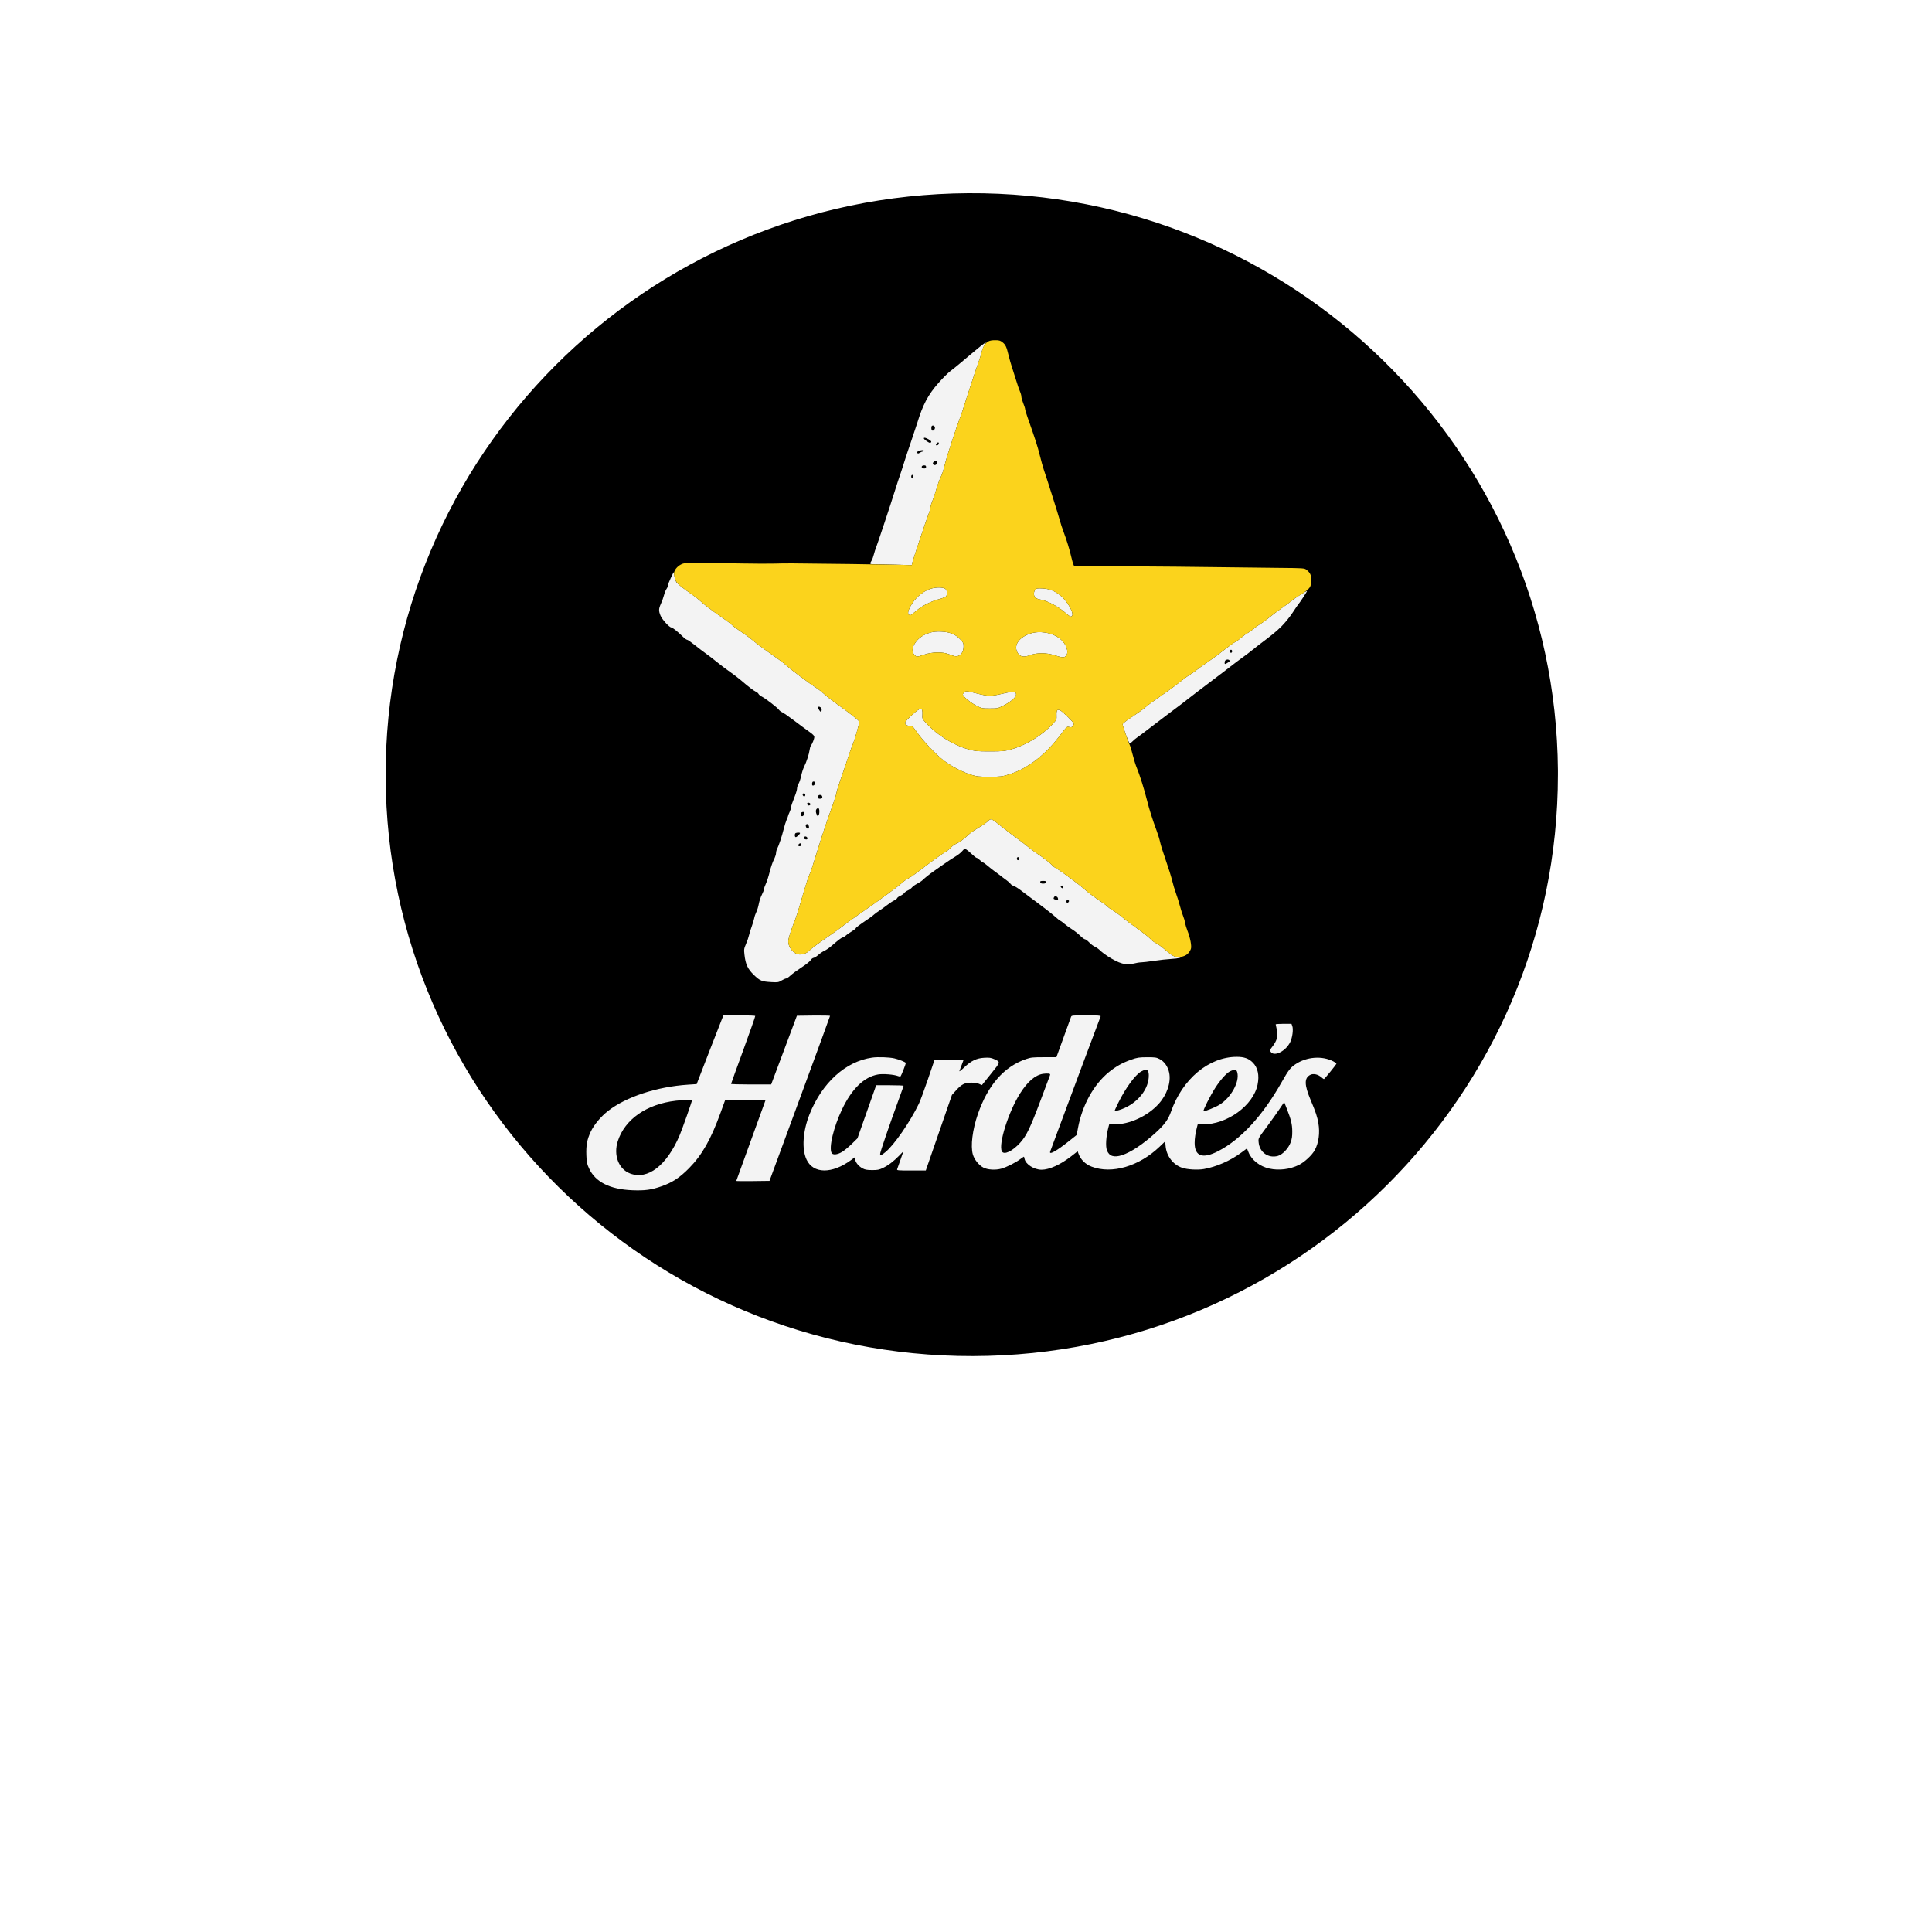
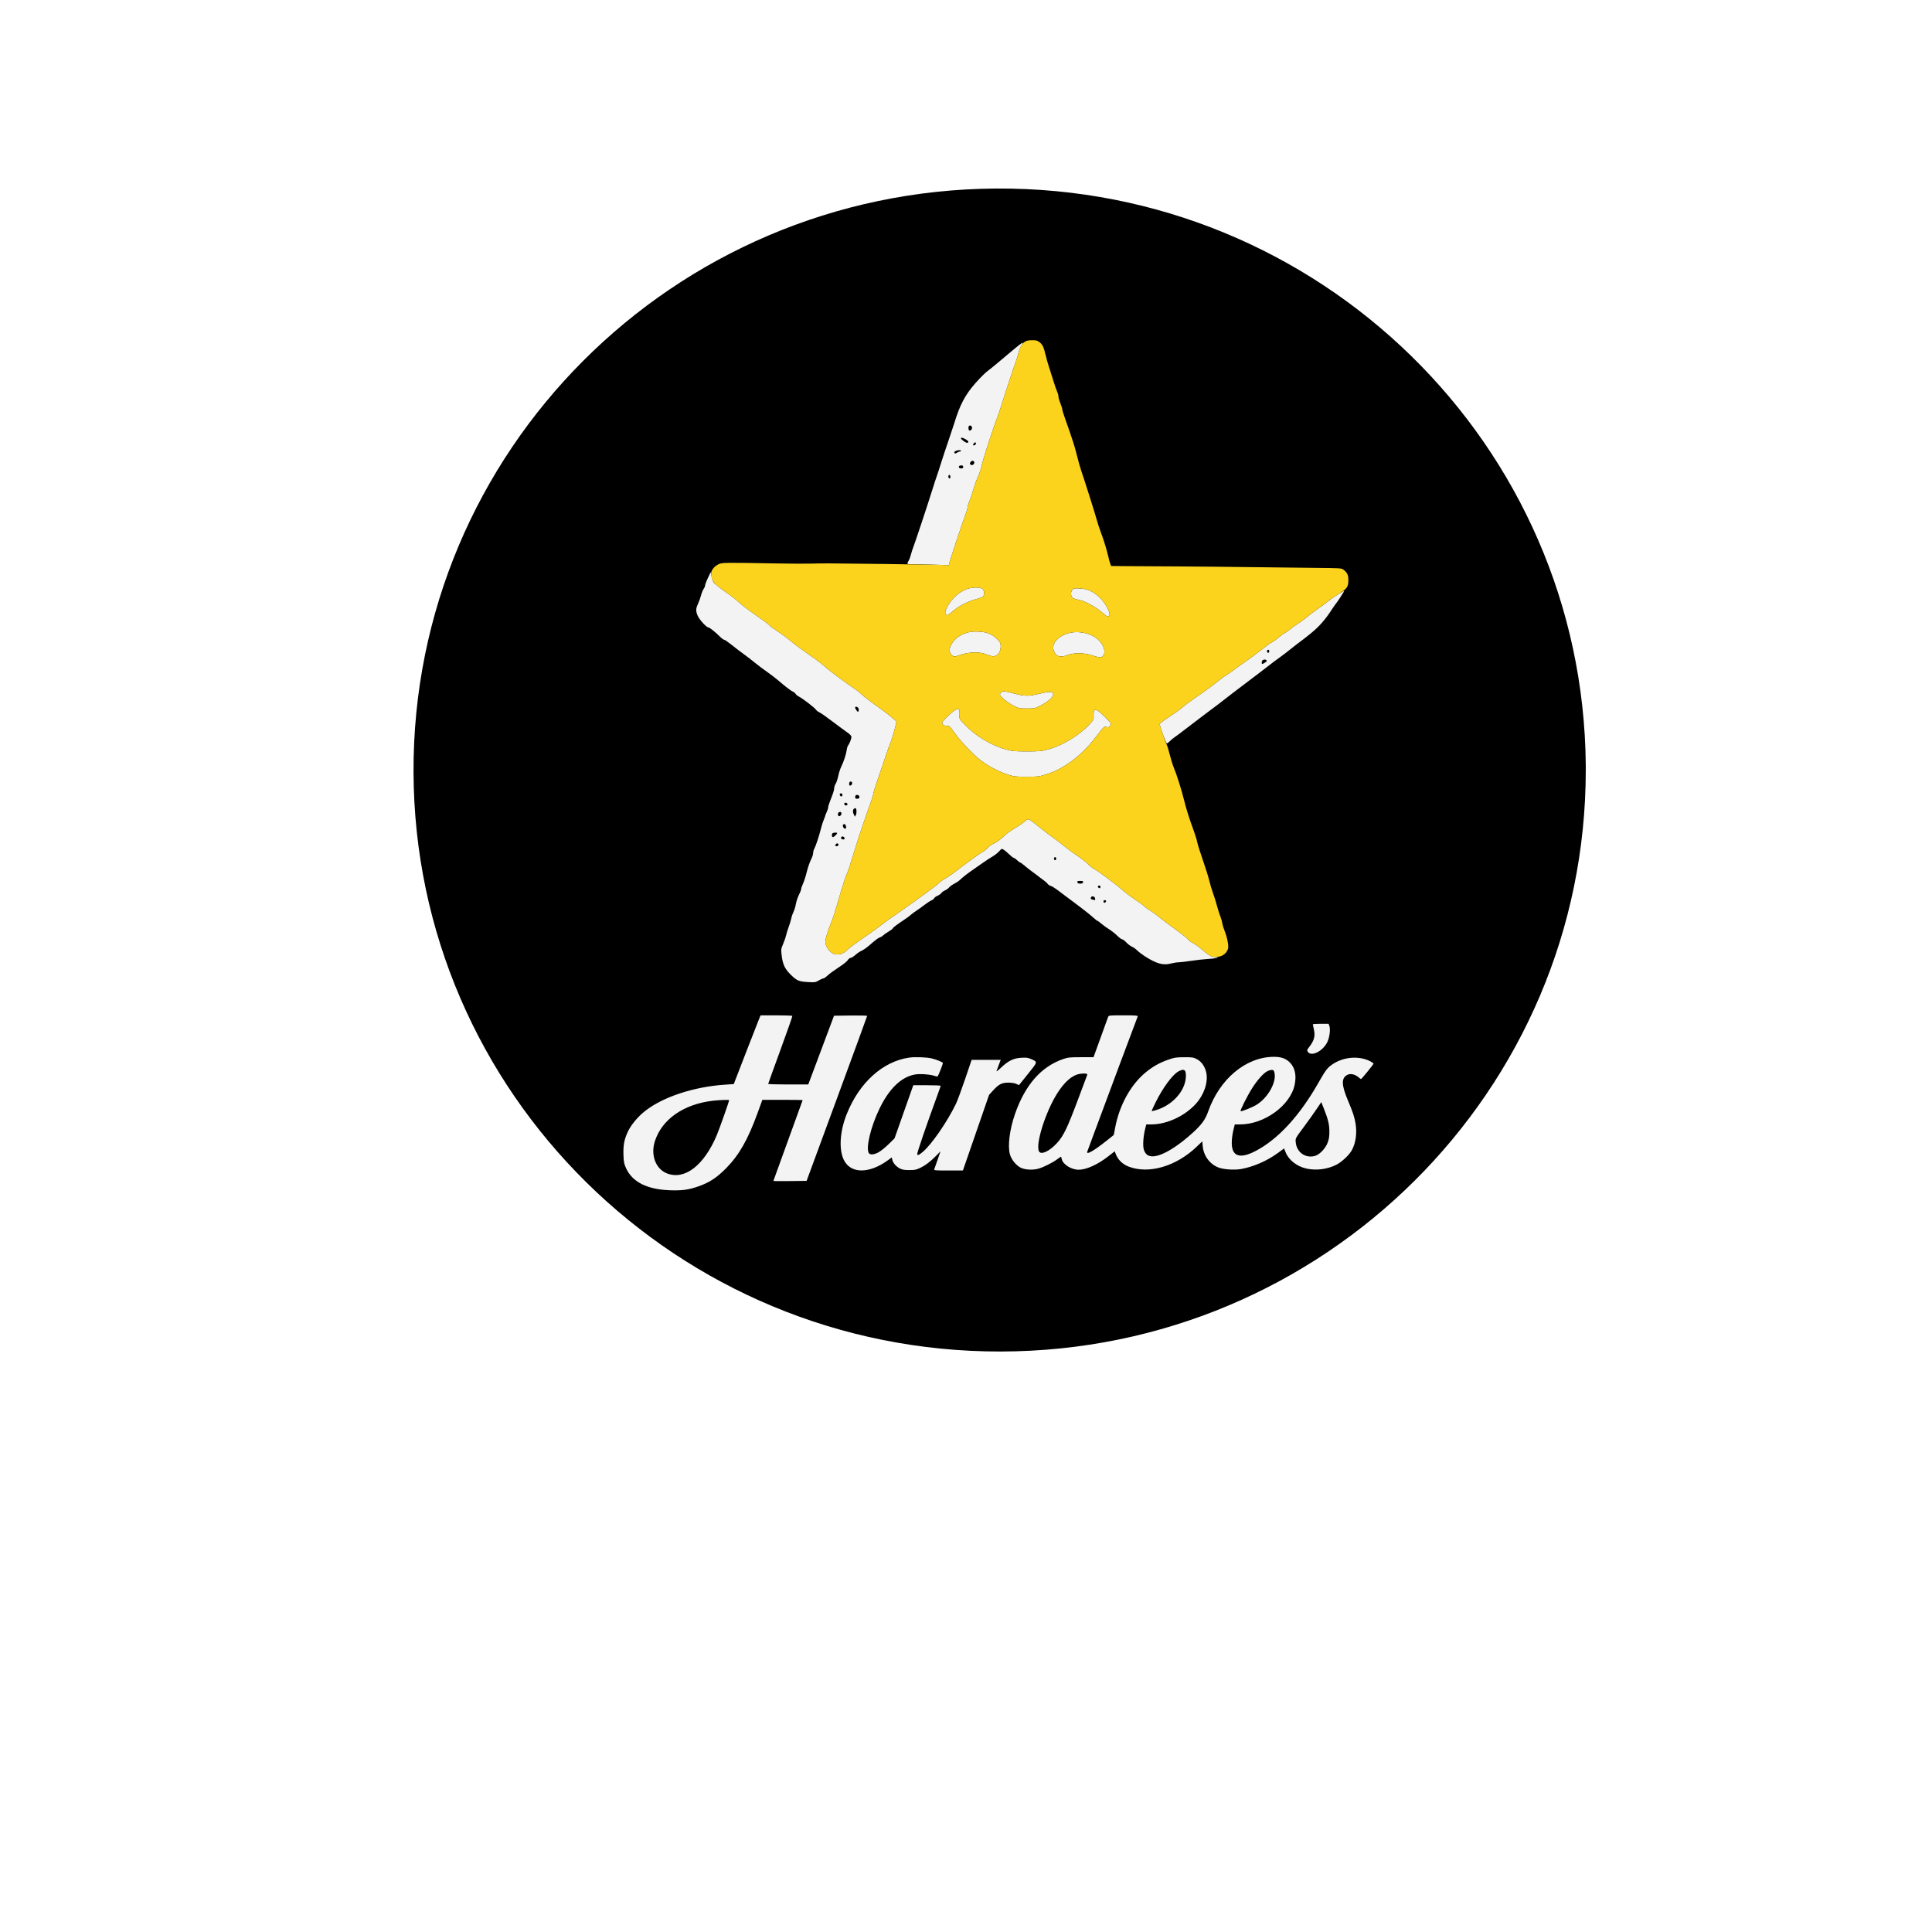
<svg xmlns="http://www.w3.org/2000/svg" viewBox="0 0 24 24" width="24pt" height="24pt" version="1.1" id="svg239" xml:space="preserve">
  <defs id="defs243">
    <clipPath id="clip1">
      <path d="M 4.293,1.98 H 19.621 V 17.664 H 4.293 Z m 0,0" id="path1094" />
    </clipPath>
  </defs>
-   <path style="fill:#000000;fill-opacity:1;stroke-width:2.785" id="path2106" d="M 19.353,9.623 A 7.281,7.223 0 0 1 12.086,16.846 7.281,7.223 0 0 1 4.791,9.651 7.281,7.223 0 0 1 12.029,2.4 7.281,7.223 0 0 1 19.353,9.567" />
-   <g id="g522" transform="matrix(0.00931903,0,0,0.00954144,7.282546,4.226027)">
+   <path style="fill:#000000;fill-opacity:1;stroke-width:2.785" id="path2106" d="M 19.699,9.565 A 7.281,7.223 0 0 1 12.432,16.789 7.281,7.223 0 0 1 5.137,9.594 7.281,7.223 0 0 1 12.375,2.342 7.281,7.223 0 0 1 19.699,9.509" />
+   <g id="g522" transform="matrix(0.00931903,0,0,0.00954144,7.74353,4.226027)">
    <path d="m 530.565,4.184 c -1.065,0.617 -4.477,3.191 -7.583,5.719 -3.106,2.529 -7.86,6.391 -10.565,8.583 -2.704,2.192 -8.742,7.16 -13.417,11.04 -4.675,3.88 -10.893,8.785 -13.818,10.899 -2.926,2.115 -9.944,8.952 -15.597,15.192 -13.806,15.24 -20.983,28.465 -28.424,52.383 -1.113,3.575 -4.797,14.375 -8.188,24 -3.391,9.625 -7.298,21.1 -8.682,25.5 -1.383,4.4 -3.296,10.25 -4.249,13 -0.954,2.75 -2.98,8.6 -4.503,13 -1.524,4.4 -3.81,11.375 -5.081,15.5 -3.365,10.923 -22.399,66.89 -24.146,71 -0.819,1.925 -2.147,5.975 -2.951,9 -0.805,3.025 -2.036,6.4 -2.737,7.5 -2.974,4.67 -2.746,5.199 2.216,5.124 2.563,-0.038 15.121,0.228 27.906,0.593 l 23.246,0.663 0.545,-2.69 c 0.777,-3.84 18.745,-56.396 22.8,-66.69 0.866,-2.2 1.595,-5.069 1.619,-6.375 0.024,-1.306 1.165,-4.906 2.535,-8 1.369,-3.094 3.644,-9.675 5.054,-14.625 1.41,-4.95 3.853,-11.7 5.429,-15 2.944,-6.163 4.081,-9.59 6.635,-20 1.853,-7.55 15.741,-48.994 19.087,-56.955 1.376,-3.276 3.982,-10.701 5.79,-16.5 1.808,-5.8 4.249,-13.245 5.423,-16.545 1.174,-3.3 4.128,-12.075 6.563,-19.5 2.436,-7.425 5.757,-16.992 7.381,-21.26 1.624,-4.267 3.494,-10.117 4.155,-13 0.662,-2.882 2.287,-6.927 3.612,-8.99 1.325,-2.062 2.289,-3.736 2.144,-3.72 -0.145,0.017 -1.135,0.536 -2.199,1.154 m -69.864,107.448 c -1.072,1.072 -0.834,5.168 0.343,5.895 1.607,0.993 4.088,-1.603 3.754,-3.929 -0.299,-2.085 -2.785,-3.278 -4.097,-1.966 M 450,127.75 c 0,1.503 7.149,6.407 8.554,5.867 2.333,-0.895 1.687,-2.277 -2.111,-4.518 -3.601,-2.125 -6.443,-2.72 -6.443,-1.349 m 16.98,6.774 c -0.696,0.838 -0.995,1.794 -0.666,2.124 1.024,1.024 3.686,-0.505 3.686,-2.117 0,-1.958 -1.398,-1.962 -3.02,-0.007 m -22.48,9.189 c -2.725,0.656 -3.866,1.885 -3.02,3.254 0.509,0.824 1.365,0.709 3.077,-0.413 1.305,-0.855 3.063,-1.554 3.908,-1.554 0.844,0 1.535,-0.45 1.535,-1 0,-1.028 -1.987,-1.132 -5.5,-0.287 m 18.7,14.487 c -1.691,1.691 -1.49,3.475 0.478,4.23 2.124,0.815 4.793,-1.761 3.99,-3.852 -0.719,-1.875 -2.796,-2.05 -4.468,-0.378 m -15.7,5.8 c -0.994,1.608 0.425,3 3.059,3 1.774,0 2.441,-0.546 2.441,-2 0,-1.454 -0.667,-2 -2.441,-2 -1.343,0 -2.719,0.45 -3.059,1 m -14.096,12.389 c -0.652,1.699 0.225,3.611 1.655,3.611 1.261,0 1.207,-3.718 -0.066,-4.504 -0.554,-0.343 -1.269,0.059 -1.589,0.893 M 112.72,309.514 c -2.046,4.136 -3.72,8.43 -3.72,9.543 0,1.113 -0.887,3.243 -1.97,4.733 -1.084,1.491 -2.616,5.185 -3.404,8.21 -0.788,3.025 -2.597,7.975 -4.02,11 -3.135,6.666 -3.228,9.379 -0.539,15.667 2.17,5.074 11.788,15.333 14.375,15.333 1.562,0 9.117,5.924 15.622,12.25 2.121,2.063 4.53,3.75 5.354,3.75 0.824,0 5.346,3.038 10.048,6.75 4.703,3.712 11.488,8.775 15.077,11.25 3.59,2.475 10.172,7.425 14.627,11 4.456,3.575 12.203,9.29 17.216,12.699 5.012,3.409 11.814,8.478 15.114,11.264 9.492,8.014 16.769,13.455 19.778,14.789 1.528,0.677 3.046,1.929 3.373,2.782 0.328,0.853 2.426,2.485 4.664,3.627 5.259,2.683 20.57,14.23 22.475,16.95 0.809,1.155 2.875,2.694 4.591,3.419 1.715,0.725 8.888,5.602 15.94,10.836 7.052,5.235 15.939,11.649 19.75,14.253 5.176,3.536 6.929,5.313 6.929,7.024 0,2.406 -2.594,8.807 -4.602,11.357 -0.65,0.825 -1.398,3.3 -1.664,5.5 -0.616,5.107 -4.142,15.643 -7.266,21.713 -1.334,2.592 -3.092,7.91 -3.907,11.817 -0.815,3.908 -2.4,8.591 -3.521,10.406 -1.122,1.815 -2.04,4.514 -2.04,5.997 0,1.483 -0.838,4.805 -1.863,7.382 -4.911,12.349 -6.14,15.874 -6.171,17.704 -0.019,1.09 -0.903,3.781 -1.966,5.981 -1.063,2.2 -1.947,4.401 -1.966,4.89 -0.019,0.49 -0.88,2.74 -1.913,5 -1.033,2.261 -2.79,7.71 -3.904,12.11 -2.37,9.365 -6.631,21.875 -8.737,25.654 -0.814,1.46 -1.48,4.002 -1.48,5.649 0,1.647 -1.339,5.54 -2.976,8.652 -1.637,3.111 -4.126,10.245 -5.531,15.851 -1.405,5.607 -3.666,12.489 -5.024,15.294 -1.358,2.804 -2.47,5.954 -2.471,7 -10e-4,1.045 -1.313,4.387 -2.916,7.427 -1.602,3.039 -3.437,8.415 -4.077,11.945 -0.64,3.531 -2.107,8.244 -3.259,10.474 -1.153,2.23 -2.423,5.854 -2.822,8.054 -0.4,2.2 -1.928,7.15 -3.396,11 -1.467,3.85 -3.075,8.923 -3.572,11.274 -0.498,2.35 -2.252,7.343 -3.899,11.096 -2.827,6.441 -2.946,7.237 -2.136,14.226 1.448,12.495 4.246,18.404 12.391,26.163 8.147,7.762 10.597,8.753 23.399,9.464 8.611,0.479 9.503,0.341 13.679,-2.105 2.456,-1.44 5.184,-2.618 6.06,-2.618 0.877,0 3.498,-1.754 5.824,-3.898 2.325,-2.144 8.953,-6.876 14.727,-10.516 5.796,-3.653 11.205,-7.842 12.075,-9.352 0.872,-1.514 2.653,-2.891 3.99,-3.085 1.329,-0.193 4.143,-1.912 6.255,-3.82 2.112,-1.908 5.716,-4.29 8.009,-5.294 2.294,-1.003 6.498,-3.784 9.344,-6.18 10.262,-8.638 12.892,-10.582 15.339,-11.336 1.368,-0.422 3.246,-1.562 4.174,-2.534 0.928,-0.971 4.145,-3.172 7.149,-4.891 3.004,-1.719 5.703,-3.752 5.997,-4.518 0.47,-1.225 3.707,-3.567 18.591,-13.451 1.967,-1.306 4.569,-3.279 5.783,-4.384 1.215,-1.105 4.429,-3.412 7.144,-5.125 2.715,-1.714 7.487,-5.063 10.603,-7.442 3.117,-2.38 7.161,-4.951 8.985,-5.713 1.825,-0.763 3.592,-2.099 3.926,-2.969 0.334,-0.87 2.293,-2.287 4.355,-3.148 2.061,-0.861 4.376,-2.464 5.144,-3.561 0.769,-1.097 2.992,-2.66 4.94,-3.475 1.949,-0.814 4.367,-2.527 5.373,-3.806 1.007,-1.28 4.116,-3.466 6.91,-4.858 2.793,-1.392 6.137,-3.569 7.429,-4.838 2.62,-2.57 9.282,-7.774 14.229,-11.115 1.784,-1.205 7.859,-5.371 13.5,-9.257 5.64,-3.886 12.807,-8.511 15.926,-10.278 3.12,-1.767 7.093,-4.832 8.83,-6.81 2.88,-3.28 3.367,-3.487 5.505,-2.343 1.29,0.69 4.68,3.447 7.533,6.126 2.854,2.679 5.745,4.871 6.426,4.871 0.681,0 2.651,1.35 4.378,3 1.726,1.65 3.566,3 4.087,3 0.522,0 2.973,1.687 5.448,3.75 2.474,2.063 6.371,5.1 8.658,6.75 8.987,6.483 10.521,7.614 12.065,8.897 0.881,0.731 3.283,2.471 5.337,3.867 2.054,1.396 4.361,3.431 5.125,4.523 0.765,1.091 2.635,2.297 4.156,2.679 1.522,0.382 5.92,3.057 9.774,5.944 3.854,2.888 9.932,7.35 13.507,9.915 3.575,2.565 7.4,5.346 8.5,6.18 1.1,0.834 6.05,4.502 11,8.152 4.95,3.649 11.186,8.594 13.858,10.989 2.672,2.395 5.232,4.354 5.689,4.354 0.457,0 2.833,1.688 5.278,3.75 2.446,2.063 7.059,5.325 10.251,7.25 3.192,1.925 8.014,5.638 10.715,8.25 2.701,2.612 5.654,4.75 6.56,4.751 0.907,0 3.425,1.831 5.595,4.068 2.17,2.237 5.545,4.734 7.5,5.548 1.955,0.814 5.129,3.015 7.054,4.89 1.925,1.876 6.425,5.246 10,7.489 15.485,9.718 24.535,12.216 34.712,9.579 3.342,-0.866 7.812,-1.577 9.932,-1.58 2.121,-0.003 9.931,-0.895 17.356,-1.982 7.425,-1.086 17.55,-2.17 22.5,-2.408 10.212,-0.49 17.441,-2.427 9.5,-2.545 -5.28,-0.079 -7.945,-1.563 -18.035,-10.043 -4.106,-3.45 -9.265,-7.058 -11.465,-8.018 -2.2,-0.959 -5.394,-3.264 -7.098,-5.122 -1.704,-1.857 -6.429,-5.712 -10.5,-8.566 -13.301,-9.324 -24.315,-17.43 -29.043,-21.374 -2.552,-2.13 -7.317,-5.44 -10.589,-7.358 -3.271,-1.917 -6.583,-4.255 -7.359,-5.196 -0.776,-0.94 -6.361,-4.951 -12.411,-8.913 -6.05,-3.961 -13.9,-9.746 -17.445,-12.854 -7.705,-6.754 -32.478,-24.77 -37.788,-27.481 -2.072,-1.057 -4.667,-2.925 -5.767,-4.15 -2.741,-3.054 -12.913,-10.838 -18.989,-14.531 -2.756,-1.676 -8.964,-6.176 -13.796,-10 -4.831,-3.825 -12.042,-9.204 -16.023,-11.954 -3.981,-2.75 -12.178,-8.869 -18.215,-13.598 -15.201,-11.906 -14.614,-11.677 -19.233,-7.503 -2.095,1.893 -7.845,5.761 -12.777,8.597 -4.932,2.835 -10.542,6.621 -12.467,8.414 -6.601,6.147 -12.504,10.414 -16.754,12.111 -2.339,0.935 -5.44,3.109 -6.89,4.833 -1.451,1.723 -5.047,4.486 -7.992,6.14 -4.694,2.635 -17.365,11.637 -39.1,27.777 -3.533,2.623 -8.301,5.709 -10.594,6.856 -2.294,1.147 -5.745,3.541 -7.67,5.321 -4.85,4.483 -28.574,21.495 -53,38.005 -11.275,7.62 -22.525,15.508 -25,17.529 -2.475,2.02 -9,6.691 -14.5,10.381 -18.527,12.427 -27.983,19.227 -31.083,22.35 -3.801,3.831 -9.902,5.794 -15.021,4.833 -5.105,-0.957 -10.836,-6.765 -12.416,-12.582 -1.061,-3.904 -0.942,-5.389 0.948,-11.845 1.189,-4.059 3.754,-11.259 5.7,-16 3.714,-9.048 4.177,-10.468 13.073,-40.119 3.053,-10.175 6.538,-20.525 7.746,-23 2.015,-4.131 3.842,-9.574 13.927,-41.5 3.943,-12.483 11.741,-34.875 17.572,-50.464 2.168,-5.795 4.234,-12.336 4.59,-14.536 0.357,-2.2 2.598,-9.4 4.98,-16 2.382,-6.6 5.312,-14.925 6.511,-18.5 5.451,-16.254 8.899,-25.882 10.924,-30.5 2.148,-4.896 8.049,-25.287 8.049,-27.811 0,-1.341 -14.575,-12.545 -31.5,-24.214 -5.5,-3.793 -12.168,-8.916 -14.819,-11.386 -2.65,-2.47 -7.033,-5.863 -9.738,-7.54 -8.553,-5.3 -35.277,-24.725 -39.443,-28.67 -2.2,-2.083 -7.468,-6.171 -11.707,-9.083 -20.552,-14.121 -26.82,-18.61 -33.147,-23.739 -3.77,-3.057 -8.495,-6.64 -10.5,-7.964 -13.288,-8.772 -17.313,-11.622 -18.877,-13.364 -0.973,-1.085 -6.719,-5.297 -12.769,-9.361 -13.566,-9.113 -24.694,-17.37 -29.998,-22.259 -2.214,-2.041 -6.945,-5.668 -10.514,-8.06 -11.616,-7.788 -19.459,-13.866 -20.94,-16.231 -0.799,-1.275 -1.938,-4.682 -2.53,-7.57 l -1.077,-5.253 -3.721,7.519 m 345.494,14.377 c -10.696,3.695 -20.631,12.432 -26.464,23.274 -3.114,5.789 -3.518,9.603 -1.114,10.526 1.81,0.694 1.677,0.774 9.975,-5.993 7.427,-6.056 19.556,-11.981 29.871,-14.592 4.507,-1.141 8.534,-2.776 9.25,-3.754 1.887,-2.581 1.535,-7.085 -0.732,-9.352 -2.642,-2.642 -13.291,-2.698 -20.786,-0.109 m 140.369,1.012 c -2.378,2.634 -2.476,7.452 -0.204,9.964 0.942,1.04 3.541,2.184 5.774,2.542 10.49,1.677 24.254,8.748 35.506,18.239 5.776,4.871 6.826,5.182 8.288,2.451 1.595,-2.98 -4.978,-15.13 -11.962,-22.114 -8.217,-8.217 -16.798,-12.229 -27.33,-12.779 -7.344,-0.384 -8.346,-0.215 -10.072,1.697 m 352.89,6.766 c -4.935,3.056 -10.098,6.571 -11.473,7.813 -1.375,1.241 -7.225,5.466 -13,9.389 -5.775,3.924 -13.2,9.382 -16.5,12.131 -3.3,2.748 -8.475,6.424 -11.5,8.169 -3.025,1.744 -7.167,4.65 -9.205,6.457 -2.038,1.807 -5.484,4.193 -7.659,5.303 -2.175,1.109 -6.061,3.84 -8.636,6.069 -2.575,2.229 -6.553,5.004 -8.841,6.167 -2.287,1.163 -8.884,5.813 -14.659,10.333 -5.775,4.521 -15.349,11.412 -21.275,15.314 -5.927,3.901 -12.677,8.612 -15,10.468 -2.324,1.856 -6.273,4.544 -8.776,5.972 -2.503,1.429 -9.179,6.224 -14.835,10.657 -5.656,4.433 -16.883,12.431 -24.949,17.775 -8.066,5.343 -16.841,11.64 -19.5,13.994 -2.659,2.353 -10.647,7.973 -17.75,12.488 -7.103,4.516 -12.915,8.868 -12.915,9.672 0,3.032 8.32,25.16 9.46,25.16 0.655,0 2.282,-1.174 3.616,-2.61 1.333,-1.435 4.674,-4.132 7.424,-5.991 2.75,-1.86 6.884,-4.849 9.186,-6.641 2.302,-1.792 8.152,-6.149 13,-9.683 4.848,-3.534 12.112,-8.934 16.142,-12 4.03,-3.066 8.981,-6.7 11.002,-8.075 2.021,-1.375 6.149,-4.406 9.172,-6.735 3.024,-2.33 7.298,-5.574 9.498,-7.21 2.2,-1.636 6.7,-5.028 10,-7.538 3.3,-2.51 9.556,-7.141 13.902,-10.291 4.346,-3.149 14.193,-10.451 21.881,-16.226 7.689,-5.775 15.608,-11.722 17.598,-13.215 1.991,-1.494 6.319,-4.599 9.619,-6.9 3.3,-2.302 8.006,-5.805 10.457,-7.785 2.451,-1.98 6.599,-5.175 9.218,-7.1 18.69,-13.742 23.232,-17.364 30.4,-24.248 4.653,-4.468 11.01,-12.097 15,-18.003 3.809,-5.637 7.187,-10.474 7.507,-10.749 1.405,-1.206 12.114,-17.137 11.759,-17.492 -0.217,-0.217 -4.432,2.106 -9.368,5.161 M 459.23,380.494 c -9.934,2.781 -16.528,7.221 -21.198,14.272 -3.891,5.874 -4.101,11.255 -0.577,14.779 3.029,3.03 3.215,3.027 13.045,-0.184 10.682,-3.49 24.34,-3.765 32.5,-0.655 8.428,3.212 10.694,3.503 13.992,1.798 3.868,-2 6.008,-6.274 6.008,-12.002 0,-4.159 -0.458,-5.056 -4.809,-9.406 -6.377,-6.377 -13.872,-9.273 -25.191,-9.733 -5.454,-0.221 -10.388,0.184 -13.77,1.131 m 131.717,1.735 c -14.248,4.981 -21.07,14.832 -16.453,23.76 3.299,6.379 8.235,7.424 18.041,3.817 8.148,-2.998 21.16,-2.924 30.965,0.174 10.606,3.352 13.692,3.57 15.906,1.124 4.512,-4.986 0.607,-15.948 -8.031,-22.544 -10.656,-8.136 -27.652,-10.798 -40.428,-6.331 M 858,405 c 0,1.111 0.667,2 1.5,2 0.833,0 1.5,-0.889 1.5,-2 0,-1.111 -0.667,-2 -1.5,-2 -0.833,0 -1.5,0.889 -1.5,2 m -4.75,11.083 c -1.525,0.578 -2.25,1.677 -2.25,3.41 0,2.508 0.057,2.529 2.937,1.04 1.615,-0.835 3.185,-1.921 3.489,-2.413 0.979,-1.584 -1.798,-2.938 -4.176,-2.037 m -349.679,42.488 c -0.864,0.865 -1.571,2.072 -1.571,2.684 0,2.361 9.86,10.427 17.413,14.245 7.748,3.916 8.135,4 18.5,4 10.287,0 10.806,-0.11 18.325,-3.863 9.625,-4.805 16.762,-10.872 16.762,-14.247 0,-4.324 -3.38,-4.58 -17.456,-1.323 -15.855,3.669 -19.778,3.661 -34.544,-0.067 -13.651,-3.446 -15.278,-3.58 -17.429,-1.429 M 309,478.316 c 0,0.804 0.867,2.525 1.926,3.823 1.817,2.228 1.967,2.255 2.659,0.475 0.403,-1.037 0.276,-2.612 -0.283,-3.5 -1.337,-2.123 -4.302,-2.673 -4.302,-0.798 m 125.017,9.778 c -4.96,4.451 -9.017,8.861 -9.017,9.8 0,2.692 2.094,4.106 6.083,4.106 3.482,0 4.03,0.479 10.012,8.75 8.115,11.22 25.193,28.816 35.24,36.309 10.066,7.506 24.91,15.114 36.238,18.572 8.128,2.481 10.359,2.725 24.927,2.725 14.51,0 16.818,-0.25 24.784,-2.683 12.286,-3.754 20.571,-7.704 31.656,-15.091 12.21,-8.137 24.913,-20.048 35.12,-32.929 12.549,-15.837 11.352,-14.721 15.007,-13.99 2.489,0.498 3.544,0.222 4.583,-1.199 0.743,-1.015 1.35,-2.377 1.35,-3.026 0,-1.697 -14.513,-15.669 -18.047,-17.375 -4.142,-2 -5.352,-0.466 -5.073,6.429 0.222,5.498 0.173,5.601 -5.578,11.641 -13.711,14.399 -35.606,27.398 -54.802,32.535 -9.135,2.445 -11.6,2.676 -28.5,2.676 -16.9,0 -19.365,-0.231 -28.5,-2.676 -19.453,-5.206 -40.959,-18.055 -55.342,-33.067 -6.32,-6.597 -6.341,-6.637 -6.016,-11.86 0.643,-10.341 -2.294,-10.267 -14.125,0.353 M 302.25,574.708 c -0.687,0.252 -1.25,1.579 -1.25,2.949 0,1.827 0.463,2.4 1.739,2.155 1.893,-0.365 2.962,-3.557 1.605,-4.793 -0.464,-0.423 -1.406,-0.563 -2.094,-0.311 m -13.514,15.89 c -0.974,0.973 0.363,3.402 1.871,3.402 0.766,0 1.393,-0.9 1.393,-2 0,-1.883 -1.948,-2.719 -3.264,-1.402 m 20.931,2.069 c -0.367,0.366 -0.667,1.491 -0.667,2.5 0,1.277 0.741,1.833 2.441,1.833 2.824,0 3.822,-1.152 2.955,-3.41 -0.614,-1.601 -3.49,-2.162 -4.729,-0.923 m -15.008,10.075 c -0.29,0.47 -0.152,1.46 0.306,2.201 1.014,1.641 4.376,0.581 3.785,-1.194 -0.5,-1.502 -3.351,-2.204 -4.091,-1.007 m 12.553,7.446 c -1.568,1.568 -1.489,4.685 0.198,7.73 l 1.34,2.418 1.185,-2.214 c 1.367,-2.554 1.058,-8.307 -0.473,-8.807 -0.57,-0.187 -1.583,0.206 -2.25,0.873 m -19.962,4.474 c -1.541,0.622 -1.647,3.975 -0.154,4.897 1.556,0.962 4.297,-2.093 3.572,-3.981 -0.622,-1.622 -1.251,-1.79 -3.418,-0.916 m 5.468,16.588 c -0.646,1.803 1.102,4.75 2.817,4.75 1.539,0 1.88,-1.756 0.858,-4.418 -0.724,-1.886 -3.042,-2.096 -3.675,-0.332 m -13.468,10.412 c -1.675,0.676 -1.609,5.338 0.076,5.338 1.344,0 5.674,-4.056 5.674,-5.314 0,-0.775 -3.849,-0.791 -5.75,-0.024 m 11.284,5.283 c -0.965,1.561 0.305,3.055 2.598,3.055 1.375,0 1.908,-0.552 1.68,-1.739 -0.384,-1.992 -3.305,-2.891 -4.278,-1.316 m -7.524,9.543 c -1.003,1.209 -0.919,1.61 0.445,2.133 1.97,0.756 4.071,-0.961 3.099,-2.534 -0.923,-1.493 -2.081,-1.362 -3.544,0.401 M 574,675 c 0,1.111 0.667,2 1.5,2 0.833,0 1.5,-0.889 1.5,-2 0,-1.111 -0.667,-2 -1.5,-2 -0.833,0 -1.5,0.889 -1.5,2 m 31.19,30.75 c 0.244,1.266 1.298,1.75 3.81,1.75 2.512,0 3.566,-0.484 3.81,-1.75 0.277,-1.439 -0.399,-1.75 -3.81,-1.75 -3.411,0 -4.087,0.311 -3.81,1.75 m 27.38,5.137 c -0.681,1.101 1.868,3.342 2.772,2.438 0.362,-0.362 0.658,-1.258 0.658,-1.992 0,-1.489 -2.578,-1.825 -3.43,-0.446 m -9.198,14.586 c -0.763,1.988 -0.569,2.188 2.967,3.076 2.569,0.645 2.803,0.489 2.498,-1.669 -0.406,-2.866 -4.501,-3.92 -5.465,-1.407 M 640,730.441 c 0,0.793 0.399,1.688 0.887,1.989 1.101,0.681 3.342,-1.868 2.438,-2.772 -1.19,-1.19 -3.325,-0.687 -3.325,0.783 M 181.114,883.25 c -1.818,4.257 -29.482,73.722 -32.358,81.25 l -1.527,4 -11.365,0.729 c -41.76,2.68 -82.89,15.895 -106.977,34.371 -9.566,7.338 -18.62,17.959 -22.88,26.84 -4.904,10.222 -6.34,17.772 -5.847,30.739 0.344,9.051 0.784,11.155 3.576,17.096 8.302,17.673 27.861,27.302 57.764,28.438 16.624,0.632 25.241,-0.506 38.762,-5.122 14.482,-4.942 24.347,-11.271 36.777,-23.591 17.355,-17.203 29.043,-37.297 42.027,-72.25 L 185.288,989 h 26.856 c 14.771,0 26.856,0.184 26.856,0.409 0,0.224 -8.775,23.867 -19.5,52.54 -10.725,28.673 -19.5,52.347 -19.5,52.611 0,0.263 9.963,0.357 22.14,0.209 l 22.139,-0.269 40.351,-107 c 22.193,-58.85 40.356,-107.346 40.361,-107.769 0.005,-0.423 -9.929,-0.648 -22.076,-0.5 l -22.086,0.269 -17.164,44.742 -17.165,44.742 -26.75,0.008 c -14.713,0.004 -26.726,-0.329 -26.696,-0.742 0.03,-0.413 7.387,-20.325 16.35,-44.25 8.962,-23.925 16.111,-43.837 15.886,-44.25 -0.224,-0.413 -9.847,-0.75 -21.385,-0.75 h -20.976 l -1.815,4.25 m 465.011,-2 c -0.454,1.237 -5.002,13.5 -10.108,27.25 l -9.283,25 h -16.617 c -14.731,0 -17.411,0.264 -23.617,2.33 -29.523,9.826 -51.058,33.817 -64.529,71.891 -7.136,20.166 -9.823,41.396 -6.631,52.378 1.926,6.624 7.975,13.996 14.032,17.101 5.774,2.96 16.53,3.55 24.207,1.327 7.197,-2.083 18.244,-7.509 24.673,-12.119 2.614,-1.875 4.92,-3.408 5.125,-3.408 0.205,0 0.64,1.336 0.967,2.969 1.402,7.009 12.726,14.031 22.627,14.031 10.132,0 25.117,-6.598 39.103,-17.216 l 8.967,-6.808 1,2.762 c 2.881,7.955 9.104,14.05 17.585,17.223 26.885,10.059 63.201,-0.311 90.557,-25.858 l 7.544,-7.046 0.559,6.161 c 1.182,13.031 9.919,24.215 22.08,28.261 6.877,2.289 20.747,3.055 29.069,1.606 16.524,-2.878 34.87,-10.703 49.188,-20.98 l 8.123,-5.831 2.16,5.212 c 4.165,10.05 15.148,18.359 27.814,21.043 12.785,2.709 27.138,0.99 39.067,-4.679 7.647,-3.634 17.869,-12.965 21.49,-19.617 5.139,-9.442 6.874,-22.369 4.672,-34.799 -1.523,-8.594 -3.445,-14.228 -10.173,-29.831 -8.761,-20.316 -8.875,-29.204 -0.427,-33.232 4.028,-1.921 10.015,-0.618 14.5,3.155 1.617,1.361 3.161,2.474 3.432,2.474 0.796,0 16.719,-19.133 16.719,-20.089 0,-0.479 -1.801,-1.789 -4.001,-2.912 -15.082,-7.694 -35.676,-6.179 -50.734,3.73 -6.608,4.349 -9.293,7.768 -18.278,23.271 -25.362,43.762 -54.354,74.536 -84.607,89.808 -20.681,10.44 -31.38,6.779 -31.38,-10.737 0,-5.774 1.075,-12.923 3.043,-20.23 l 1.034,-3.841 h 6.896 c 32.526,0 67.266,-24.677 72.922,-51.799 2.539,-12.176 0.393,-21.966 -6.279,-28.637 -5.391,-5.391 -11.609,-7.569 -21.544,-7.547 -37.16,0.086 -72.27,28.701 -87.597,71.393 -3.713,10.342 -8.752,17.064 -20.774,27.71 -16.777,14.856 -32.809,25.245 -44.701,28.967 -10.607,3.32 -17.032,1.257 -19.933,-6.402 -2.013,-5.312 -1.16,-18.2 1.976,-29.844 l 1.034,-3.841 h 6.504 c 20.706,0 44.439,-10.645 59.408,-26.647 11.063,-11.827 16.715,-28.118 14.084,-40.593 -1.676,-7.947 -6.361,-14.558 -12.556,-17.718 -4.537,-2.315 -6.056,-2.538 -17,-2.5 -10.883,0.038 -12.902,0.347 -21.4,3.276 -11.434,3.94 -20.124,8.701 -29.511,16.167 -20.174,16.046 -35.442,43.025 -41.104,72.629 l -1.743,9.115 -9.63,7.508 c -17.235,13.438 -27.654,19.128 -25.661,14.013 0.375,-0.963 4.513,-11.875 9.196,-24.25 13.846,-36.588 55.561,-145.654 58.041,-151.75 0.397,-0.975 -3.813,-1.25 -19.123,-1.25 -19.447,0 -19.639,0.021 -20.457,2.25 m 272.911,9.5 c 0.019,0.413 0.669,3.405 1.444,6.651 2.056,8.608 0.435,14.438 -6.397,23.008 -2.806,3.519 -2.979,4.116 -1.736,6 4.574,6.931 20.227,-0.707 26.116,-12.743 2.955,-6.041 4.309,-16.687 2.659,-20.916 L 940.05,890 h -10.525 c -5.789,0 -10.509,0.337 -10.489,0.75 m -537.975,43.27 c -35.349,4.943 -66.718,32.721 -83.448,73.893 -8.916,21.942 -10.495,45.005 -4.02,58.693 8.908,18.828 33.901,19.12 59.572,0.696 l 4.666,-3.348 0.669,3.047 c 0.902,4.106 4.87,8.625 9.876,11.247 3.255,1.705 5.915,2.17 12.624,2.206 7.273,0.039 9.362,-0.357 14.468,-2.749 7.219,-3.38 14.127,-8.498 21.677,-16.059 l 5.645,-5.653 -3.809,10.753 c -2.095,5.915 -4.121,11.541 -4.502,12.504 -0.646,1.63 0.634,1.75 18.724,1.75 h 19.417 l 17.432,-49.205 17.433,-49.205 5.426,-5.86 c 7.514,-8.117 11.784,-10.204 20.684,-10.108 4.46,0.049 8.327,0.692 10.412,1.732 1.825,0.91 3.381,1.54 3.459,1.4 0.078,-0.14 5.451,-6.677 11.941,-14.527 13.164,-15.924 13.065,-15.487 4.359,-19.232 -4.331,-1.863 -6.477,-2.153 -13.218,-1.785 -10.373,0.567 -17.494,3.946 -26.954,12.79 -3.825,3.575 -6.602,5.6 -6.172,4.5 0.43,-1.1 1.857,-4.812 3.171,-8.25 l 2.39,-6.25 h -19.366 -19.365 l -8.792,25.25 c -4.836,13.888 -10.284,28.259 -12.107,31.936 -11.812,23.83 -33.063,53.795 -44.639,62.946 -5.328,4.212 -6.241,4.543 -7.008,2.545 -0.47,-1.226 12.977,-39.632 25.815,-73.73 3.013,-8.004 5.479,-14.866 5.479,-15.25 0,-0.383 -8.216,-0.697 -18.257,-0.697 h -18.256 l -12.494,34.583 -12.493,34.583 -7.67,7.351 c -4.219,4.043 -10.069,8.727 -13,10.408 -6.347,3.64 -12.198,4.124 -13.795,1.141 -3.793,-7.088 2.753,-33.725 13.911,-56.606 13.089,-26.842 29.315,-42.247 47.903,-45.48 6.642,-1.155 21.282,-0.021 26.797,2.076 1.474,0.56 3.023,0.664 3.442,0.231 0.881,-0.909 6.912,-15.914 6.912,-17.197 0,-1.119 -9.159,-4.75 -15.392,-6.101 -7.033,-1.525 -22.05,-2.018 -29.547,-0.969 m 358.927,17.926 c -8.1,4.284 -21.07,21.59 -31.061,41.445 -2.738,5.44 -4.818,10.051 -4.622,10.247 0.195,0.195 2.794,-0.362 5.775,-1.238 21.568,-6.339 38.393,-24.305 39.686,-42.378 0.722,-10.082 -1.897,-12.245 -9.778,-8.076 m 118,0 c -5.022,2.656 -12.965,11.417 -19.664,21.688 -6.745,10.342 -16.698,29.738 -15.471,30.149 1.588,0.532 15.638,-4.999 21.199,-8.346 15.457,-9.302 27.126,-29.965 23.775,-42.1 -0.759,-2.751 -1.396,-3.329 -3.624,-3.293 -1.487,0.025 -4.283,0.88 -6.215,1.902 m -249.068,3.17 c -10.269,1.501 -20.441,9.944 -30.416,25.247 -15.624,23.969 -29.38,66.527 -24.469,75.703 2.734,5.109 14.117,-0.112 24.356,-11.171 8.464,-9.142 13.438,-19.272 27.689,-56.395 6.123,-15.95 11.506,-29.966 11.962,-31.146 0.707,-1.83 0.434,-2.202 -1.856,-2.526 -1.477,-0.209 -4.747,-0.079 -7.266,0.288 M 119.5,990.163 c -39.018,4.396 -67.948,24.032 -77.432,52.555 -6.047,18.186 1.007,36.425 16.301,42.147 23.533,8.805 49.046,-10.395 66.139,-49.773 3.519,-8.108 16.492,-44.03 16.492,-45.667 0,-0.682 -12.8,-0.242 -21.5,0.738 m 804.454,11.061 c -3.528,5.1 -10.474,14.626 -15.435,21.167 -13.213,17.425 -12.681,16.479 -12.231,21.744 1.121,13.113 12.873,21.322 25.614,17.891 6.261,-1.685 14.104,-9.767 17.04,-17.557 1.724,-4.572 2.235,-7.969 2.184,-14.516 -0.071,-9.187 -1.622,-15.408 -7.411,-29.728 l -3.345,-8.274 -6.416,9.273" stroke="none" fill="#251d1c" fill-rule="evenodd" id="path510" style="display:inline;fill:#f3f3f3;fill-opacity:1" />
    <path d="m 535.395,1.901 c -3.938,2.401 -6.816,7.16 -8.37,13.839 -0.671,2.883 -2.548,8.733 -4.172,13 -1.624,4.268 -4.945,13.835 -7.381,21.26 -2.435,7.425 -5.389,16.2 -6.563,19.5 -1.174,3.3 -3.615,10.745 -5.423,16.545 -1.808,5.799 -4.414,13.224 -5.79,16.5 -3.346,7.961 -17.234,49.405 -19.087,56.955 -2.554,10.41 -3.691,13.837 -6.635,20 -1.576,3.3 -4.019,10.05 -5.429,15 -1.41,4.95 -3.685,11.531 -5.054,14.625 -1.37,3.094 -2.511,6.694 -2.535,8 -0.024,1.306 -0.753,4.175 -1.619,6.375 -4.058,10.3 -22.023,62.849 -22.802,66.695 l -0.545,2.695 -15.745,-0.454 c -14.314,-0.413 -112.225,-1.681 -143.745,-1.861 -7.15,-0.041 -18.175,0.092 -24.5,0.297 -6.325,0.205 -25.675,0.127 -43,-0.172 -73.89,-1.278 -75.03,-1.264 -80.108,1.004 -5.428,2.424 -9.894,7.796 -9.886,11.89 0.01,5.2 2.032,10.377 5.347,13.692 1.787,1.787 8.176,6.601 14.198,10.697 6.022,4.097 12.755,9.111 14.962,11.142 5.306,4.883 16.458,13.155 29.987,22.243 6.05,4.064 11.796,8.276 12.769,9.361 1.564,1.742 5.589,4.592 18.877,13.364 2.005,1.324 6.73,4.907 10.5,7.964 6.327,5.129 12.595,9.618 33.147,23.739 4.239,2.912 9.507,7 11.707,9.083 4.166,3.945 30.89,23.37 39.443,28.67 2.705,1.677 7.088,5.07 9.738,7.54 2.651,2.47 9.319,7.593 14.819,11.386 16.925,11.669 31.5,22.873 31.5,24.214 0,2.524 -5.901,22.915 -8.049,27.811 -2.025,4.618 -5.473,14.246 -10.924,30.5 -1.199,3.575 -4.129,11.9 -6.511,18.5 -2.382,6.6 -4.623,13.8 -4.98,16 -0.356,2.2 -2.422,8.741 -4.59,14.536 -5.831,15.589 -13.629,37.981 -17.572,50.464 -10.085,31.926 -11.912,37.369 -13.927,41.5 -1.208,2.475 -4.693,12.825 -7.746,23 -8.896,29.651 -9.359,31.071 -13.073,40.119 -1.946,4.741 -4.511,11.941 -5.7,16 -1.89,6.456 -2.009,7.941 -0.948,11.845 1.58,5.817 7.311,11.625 12.416,12.582 5.119,0.961 11.22,-1.002 15.021,-4.833 3.1,-3.123 12.556,-9.923 31.083,-22.35 5.5,-3.69 12.025,-8.361 14.5,-10.381 2.475,-2.021 13.725,-9.909 25,-17.529 24.426,-16.51 48.15,-33.522 53,-38.005 1.925,-1.78 5.376,-4.174 7.67,-5.321 2.293,-1.147 7.061,-4.233 10.594,-6.856 21.735,-16.14 34.406,-25.142 39.1,-27.777 2.945,-1.654 6.541,-4.417 7.992,-6.14 1.45,-1.724 4.551,-3.898 6.89,-4.833 4.25,-1.697 10.153,-5.964 16.754,-12.111 1.925,-1.793 7.535,-5.579 12.467,-8.414 4.932,-2.836 10.682,-6.704 12.777,-8.597 4.619,-4.174 4.032,-4.403 19.233,7.503 6.037,4.729 14.234,10.848 18.215,13.598 3.981,2.75 11.192,8.129 16.023,11.954 4.832,3.824 11.04,8.324 13.796,10 6.076,3.693 16.248,11.477 18.989,14.531 1.1,1.225 3.695,3.093 5.767,4.15 5.31,2.711 30.083,20.727 37.788,27.481 3.545,3.108 11.395,8.893 17.445,12.854 6.05,3.962 11.635,7.973 12.411,8.913 0.776,0.941 4.088,3.279 7.359,5.196 3.272,1.918 8.037,5.228 10.589,7.358 4.728,3.944 15.742,12.05 29.043,21.374 4.071,2.854 8.796,6.709 10.5,8.566 1.704,1.858 4.898,4.163 7.098,5.122 2.2,0.96 7.359,4.568 11.465,8.018 10.533,8.853 12.652,9.975 18.835,9.979 7.824,0.006 13.642,-3.737 16.167,-10.4 1.321,-3.487 -0.856,-14.81 -4.566,-23.752 -1.291,-3.111 -2.655,-7.611 -3.03,-10 -0.376,-2.389 -1.561,-6.369 -2.634,-8.844 -1.073,-2.475 -3.044,-8.55 -4.38,-13.5 -1.336,-4.95 -3.715,-12.375 -5.287,-16.5 -1.571,-4.125 -3.845,-11.55 -5.051,-16.5 -1.207,-4.95 -5.03,-16.875 -8.495,-26.5 -3.465,-9.625 -6.853,-20.186 -7.528,-23.469 -0.676,-3.283 -2.786,-10.033 -4.688,-15 -5.36,-13.992 -9.909,-28.032 -12.809,-39.531 -3.372,-13.371 -9.89,-33.61 -13.527,-42 -1.549,-3.575 -4.004,-11.186 -5.453,-16.914 -1.45,-5.727 -3.287,-11.671 -4.083,-13.209 -2.02,-3.907 -9.417,-25.042 -9.427,-26.938 -0.005,-0.915 5.337,-4.959 12.906,-9.771 7.103,-4.515 15.091,-10.135 17.75,-12.488 2.659,-2.354 11.434,-8.651 19.5,-13.994 8.066,-5.344 19.293,-13.342 24.949,-17.775 5.656,-4.433 12.332,-9.228 14.835,-10.657 2.503,-1.428 6.452,-4.116 8.776,-5.972 2.323,-1.856 9.073,-6.567 15,-10.468 5.926,-3.902 15.5,-10.793 21.275,-15.314 5.775,-4.52 12.372,-9.17 14.659,-10.333 2.288,-1.163 6.266,-3.938 8.841,-6.167 2.575,-2.229 6.461,-4.96 8.636,-6.069 2.175,-1.11 5.621,-3.496 7.659,-5.303 2.038,-1.807 6.18,-4.713 9.205,-6.457 3.025,-1.745 8.2,-5.421 11.5,-8.171 3.3,-2.749 11.252,-8.583 17.67,-12.965 6.419,-4.382 11.944,-8.411 12.279,-8.952 0.335,-0.542 5.582,-4.024 11.66,-7.739 12.736,-7.784 14.265,-9.812 14.34,-19.017 0.055,-6.634 -1.48,-9.768 -6.688,-13.656 -2.447,-1.827 -4.661,-1.969 -34.438,-2.214 -17.503,-0.143 -56.798,-0.592 -87.323,-0.997 -30.525,-0.405 -74.85,-0.821 -98.5,-0.924 -23.65,-0.104 -53.408,-0.266 -66.129,-0.362 L 650.243,294 l -1.106,-2.75 c -0.607,-1.512 -1.729,-5.45 -2.492,-8.75 -2.108,-9.117 -6.469,-23.032 -10.186,-32.5 -1.835,-4.675 -4.315,-12.1 -5.51,-16.5 -1.99,-7.324 -16.055,-50.745 -21.055,-65 -1.157,-3.3 -3.587,-11.85 -5.4,-19 -2.948,-11.633 -5.878,-20.486 -16.378,-49.5 -1.692,-4.675 -3.085,-9.301 -3.096,-10.28 -0.011,-0.979 -1.145,-4.453 -2.52,-7.72 -1.375,-3.267 -2.5,-7.142 -2.5,-8.61 0,-1.469 -0.857,-4.52 -1.904,-6.78 -1.048,-2.261 -3.359,-8.835 -5.137,-14.61 -1.778,-5.775 -4.266,-13.425 -5.529,-17 -1.263,-3.575 -3.291,-10.55 -4.506,-15.5 -2.717,-11.065 -3.999,-13.693 -8.267,-16.948 -2.784,-2.124 -4.421,-2.551 -9.751,-2.548 -4.52,0.002 -7.32,0.561 -9.511,1.897 m -77.181,321.99 c -10.696,3.695 -20.631,12.432 -26.464,23.274 -3.114,5.789 -3.518,9.603 -1.114,10.526 1.81,0.694 1.677,0.774 9.975,-5.993 7.427,-6.056 19.556,-11.981 29.871,-14.592 4.507,-1.141 8.534,-2.776 9.25,-3.754 1.887,-2.581 1.535,-7.085 -0.732,-9.352 -2.642,-2.642 -13.291,-2.698 -20.786,-0.109 m 140.369,1.012 c -2.378,2.634 -2.476,7.452 -0.204,9.964 0.942,1.04 3.541,2.184 5.774,2.542 10.49,1.677 24.254,8.748 35.506,18.239 5.776,4.871 6.826,5.182 8.288,2.451 1.595,-2.98 -4.978,-15.13 -11.962,-22.114 -8.217,-8.217 -16.798,-12.229 -27.33,-12.779 -7.344,-0.384 -8.346,-0.215 -10.072,1.697 M 459.23,380.494 c -9.934,2.781 -16.528,7.221 -21.198,14.272 -3.891,5.874 -4.101,11.255 -0.577,14.779 3.029,3.03 3.215,3.027 13.045,-0.184 10.682,-3.49 24.34,-3.765 32.5,-0.655 8.428,3.212 10.694,3.503 13.992,1.798 3.868,-2 6.008,-6.274 6.008,-12.002 0,-4.159 -0.458,-5.056 -4.809,-9.406 -6.377,-6.377 -13.872,-9.273 -25.191,-9.733 -5.454,-0.221 -10.388,0.184 -13.77,1.131 m 131.717,1.735 c -14.248,4.981 -21.07,14.832 -16.453,23.76 3.299,6.379 8.235,7.424 18.041,3.817 8.148,-2.998 21.16,-2.924 30.965,0.174 10.606,3.352 13.692,3.57 15.906,1.124 4.512,-4.986 0.607,-15.948 -8.031,-22.544 -10.656,-8.136 -27.652,-10.798 -40.428,-6.331 m -87.376,76.342 c -0.864,0.865 -1.571,2.072 -1.571,2.684 0,2.361 9.86,10.427 17.413,14.245 7.748,3.916 8.135,4 18.5,4 10.287,0 10.806,-0.11 18.325,-3.863 9.625,-4.805 16.762,-10.872 16.762,-14.247 0,-4.324 -3.38,-4.58 -17.456,-1.323 -15.855,3.669 -19.778,3.661 -34.544,-0.067 -13.651,-3.446 -15.278,-3.58 -17.429,-1.429 m -69.554,29.523 c -4.96,4.451 -9.017,8.861 -9.017,9.8 0,2.692 2.094,4.106 6.083,4.106 3.482,0 4.03,0.479 10.012,8.75 8.115,11.22 25.193,28.816 35.24,36.309 10.066,7.506 24.91,15.114 36.238,18.572 8.128,2.481 10.359,2.725 24.927,2.725 14.51,0 16.818,-0.25 24.784,-2.683 12.286,-3.754 20.571,-7.704 31.656,-15.091 12.21,-8.137 24.913,-20.048 35.12,-32.929 12.549,-15.837 11.352,-14.721 15.007,-13.99 2.489,0.498 3.544,0.222 4.583,-1.199 0.743,-1.015 1.35,-2.377 1.35,-3.026 0,-1.697 -14.513,-15.669 -18.047,-17.375 -4.142,-2 -5.352,-0.466 -5.073,6.429 0.222,5.498 0.173,5.601 -5.578,11.641 -13.711,14.399 -35.606,27.398 -54.802,32.535 -9.135,2.445 -11.6,2.676 -28.5,2.676 -16.9,0 -19.365,-0.231 -28.5,-2.676 -19.453,-5.206 -40.959,-18.055 -55.342,-33.067 -6.32,-6.597 -6.341,-6.637 -6.016,-11.86 0.643,-10.341 -2.294,-10.267 -14.125,0.353" stroke="none" fill="#fbd31c" fill-rule="evenodd" id="path512" />
  </g>
</svg>
